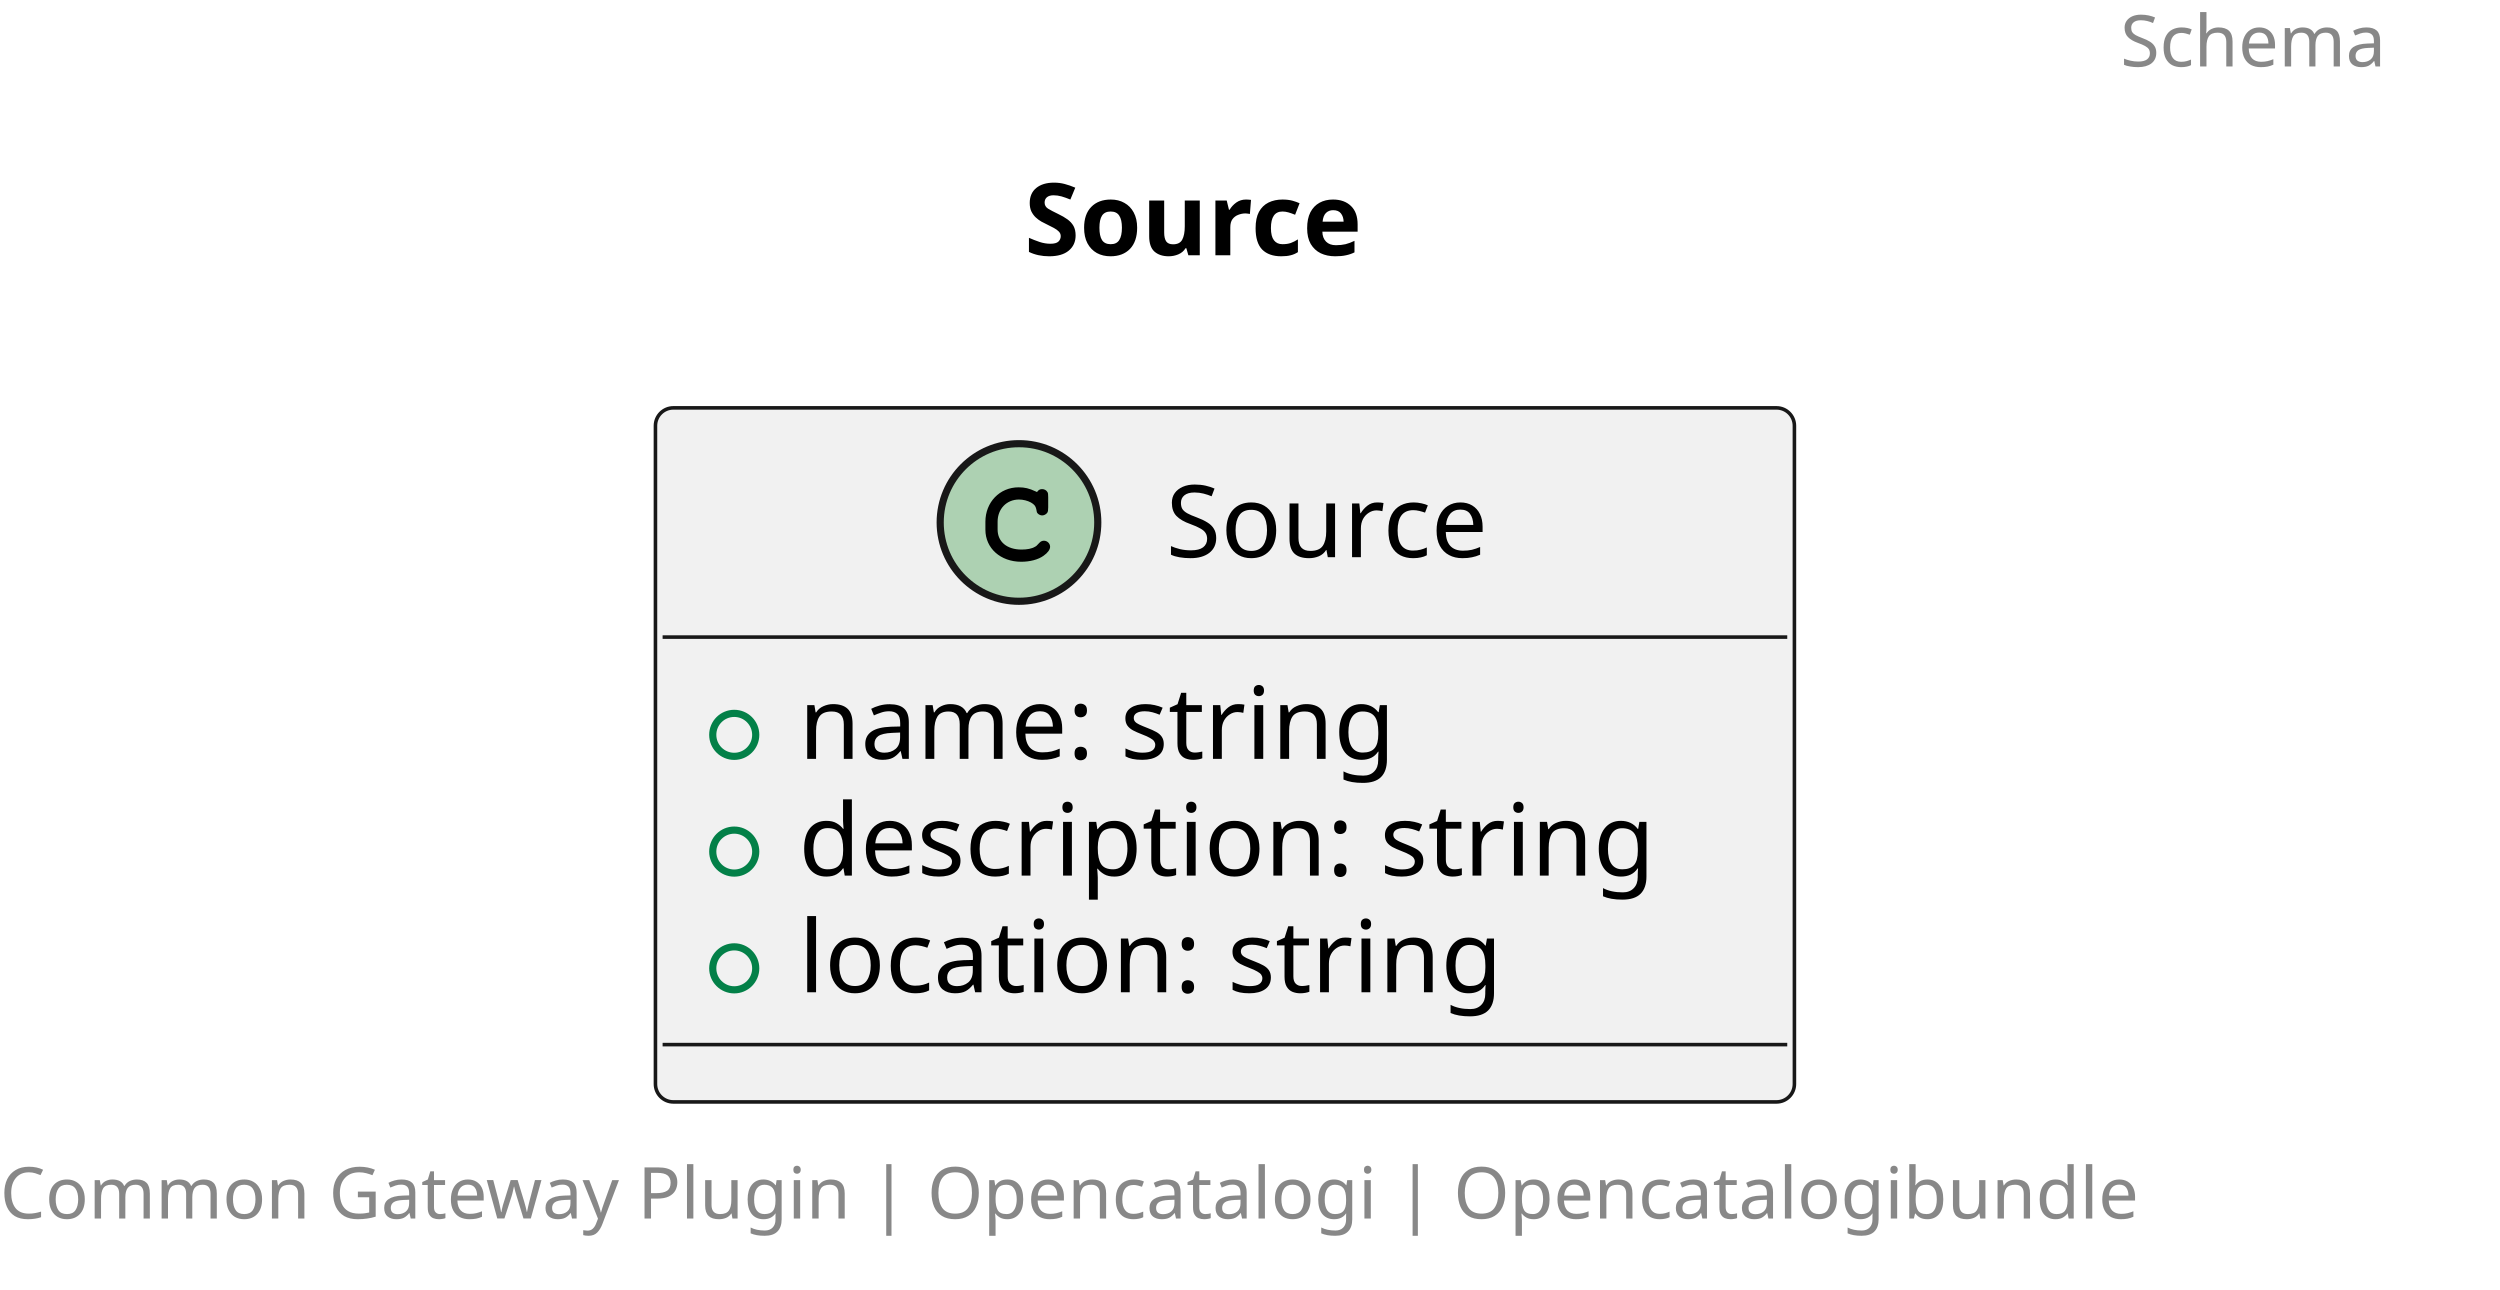
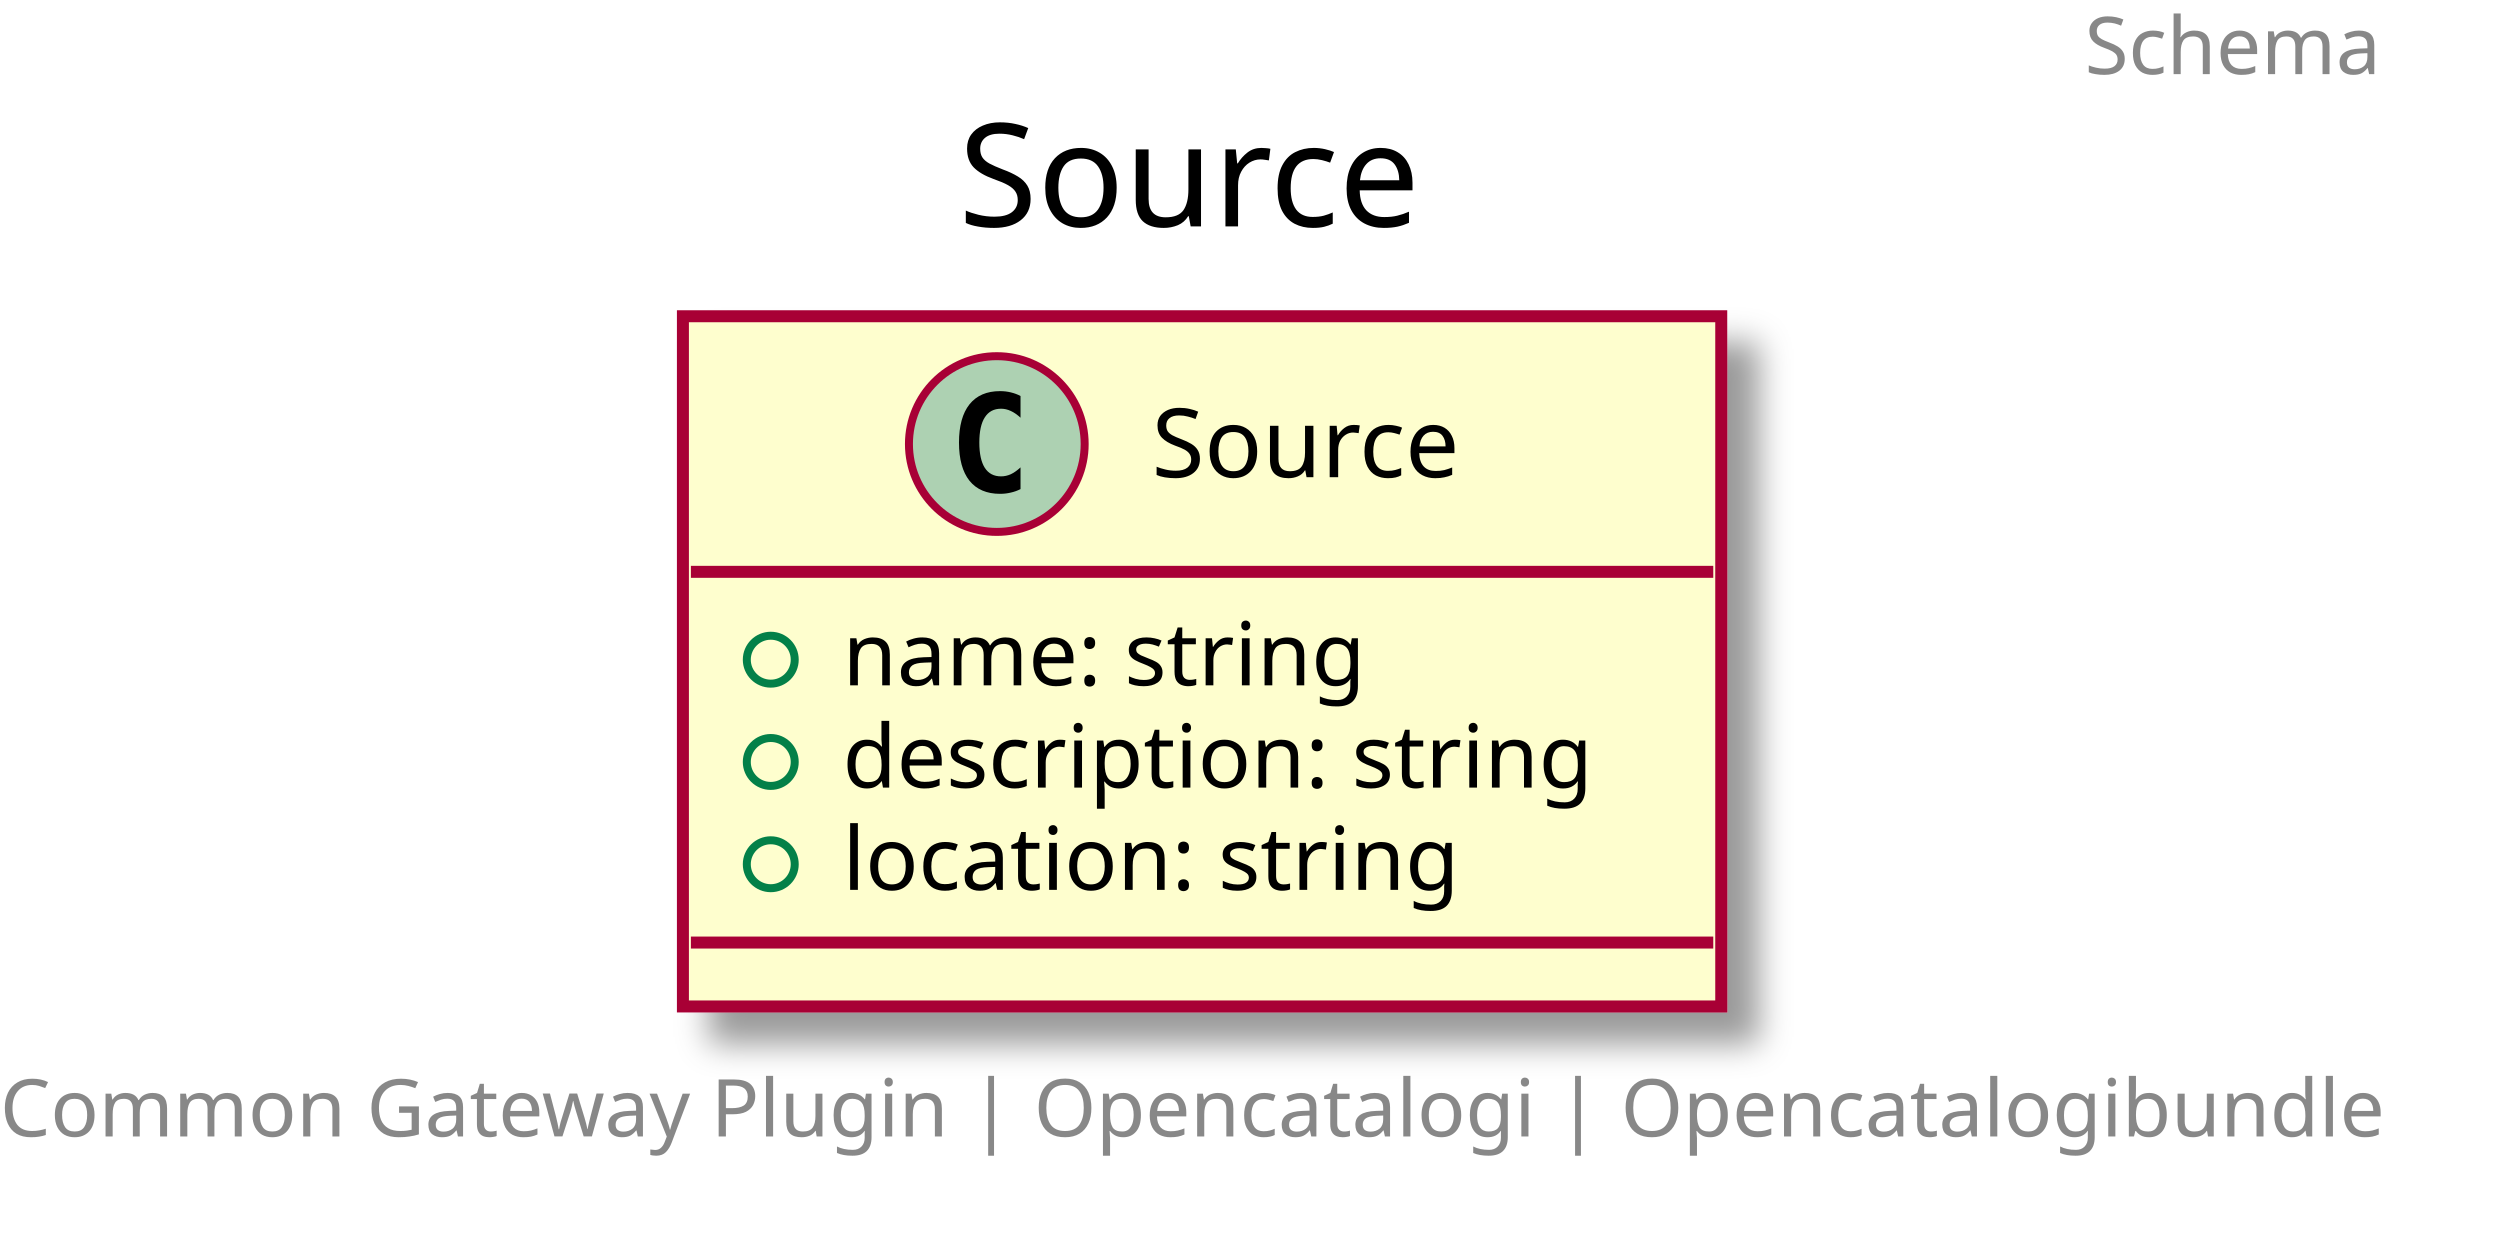
- <svg xmlns="http://www.w3.org/2000/svg" contentStyleType="text/css" height="180px" preserveAspectRatio="none" style="width:349px;height:180px;background:#FFFFFF;" version="1.1" viewBox="0 0 349 180" width="349px" zoomAndPan="magnify">
-   <defs />
+ <svg xmlns="http://www.w3.org/2000/svg" contentScriptType="application/ecmascript" contentStyleType="text/css" height="155px" preserveAspectRatio="none" style="width:313px;height:155px;" version="1.1" viewBox="0 0 313 155" width="313px" zoomAndPan="magnify">
+   <defs>
+     <filter height="300%" id="f1vsfdweir49h0" width="300%" x="-1" y="-1">
+       <feGaussianBlur result="blurOut" stdDeviation="2.0" />
+       <feColorMatrix in="blurOut" result="blurOut2" type="matrix" values="0 0 0 0 0 0 0 0 0 0 0 0 0 0 0 0 0 0 .4 0" />
+       <feOffset dx="4.0" dy="4.0" in="blurOut2" result="blurOut3" />
+       <feBlend in="SourceGraphic" in2="blurOut3" mode="normal" />
+     </filter>
+   </defs>
  <g>
-     <text fill="#888888" font-family="sans-serif" font-size="10" lengthAdjust="spacing" textLength="45" x="296" y="9.282">Schema</text>
-     <text fill="#000000" font-family="sans-serif" font-size="14" font-weight="bold" lengthAdjust="spacing" textLength="55" x="143" y="35.636">Source</text>
-     <g id="elem_Source">
-       <rect codeLine="5" fill="#F1F1F1" height="96.891" id="Source" rx="2.5" ry="2.5" style="stroke:#181818;stroke-width:0.5;" width="159" x="91.5" y="56.938" />
-       <ellipse cx="142.25" cy="72.938" fill="#ADD1B2" rx="11" ry="11" style="stroke:#181818;stroke-width:1.0;" />
-       <path d="M144.594,68.609 C143.656,68.172 143.062,68.031 142.188,68.031 C139.562,68.031 137.562,70.109 137.562,72.828 L137.562,73.953 C137.562,76.531 139.672,78.422 142.562,78.422 C143.781,78.422 144.938,78.125 145.688,77.578 C146.266,77.172 146.594,76.719 146.594,76.328 C146.594,75.875 146.203,75.484 145.734,75.484 C145.516,75.484 145.312,75.562 145.125,75.75 C144.672,76.234 144.672,76.234 144.484,76.328 C144.062,76.594 143.375,76.719 142.609,76.719 C140.562,76.719 139.266,75.625 139.266,73.922 L139.266,72.828 C139.266,71.047 140.516,69.734 142.25,69.734 C142.828,69.734 143.438,69.891 143.906,70.141 C144.391,70.422 144.562,70.641 144.656,71.047 C144.719,71.453 144.75,71.578 144.891,71.703 C145.031,71.844 145.266,71.953 145.484,71.953 C145.75,71.953 146.016,71.812 146.188,71.594 C146.297,71.438 146.328,71.25 146.328,70.828 L146.328,69.406 C146.328,68.969 146.312,68.844 146.219,68.688 C146.062,68.422 145.781,68.281 145.484,68.281 C145.188,68.281 144.984,68.375 144.766,68.688 L144.594,68.609 Z " fill="#000000" />
-       <text fill="#000000" font-family="sans-serif" font-size="14" lengthAdjust="spacing" textLength="49" x="162.75" y="77.784">Source</text>
-       <line style="stroke:#181818;stroke-width:0.5;" x1="92.5" x2="249.5" y1="88.938" y2="88.938" />
-       <ellipse cx="102.5" cy="102.586" fill="none" rx="3" ry="3" style="stroke:#038048;stroke-width:1.0;" />
-       <text fill="#000000" font-family="sans-serif" font-size="14" lengthAdjust="spacing" textLength="91" x="111.5" y="105.933">name: string</text>
-       <ellipse cx="102.5" cy="118.883" fill="none" rx="3" ry="3" style="stroke:#038048;stroke-width:1.0;" />
-       <text fill="#000000" font-family="sans-serif" font-size="14" lengthAdjust="spacing" textLength="133" x="111.5" y="122.23">description: string</text>
-       <ellipse cx="102.5" cy="135.18" fill="none" rx="3" ry="3" style="stroke:#038048;stroke-width:1.0;" />
-       <text fill="#000000" font-family="sans-serif" font-size="14" lengthAdjust="spacing" textLength="109" x="111.5" y="138.526">location: string</text>
-       <line style="stroke:#181818;stroke-width:0.5;" x1="92.5" x2="249.5" y1="145.828" y2="145.828" />
-     </g>
-     <text fill="#888888" font-family="sans-serif" font-size="10" lengthAdjust="spacing" textLength="341" x="0" y="170.11">Common Gateway Plugin | Opencatalogi | Opencatalogibundle</text>
+     <text fill="#888888" font-family="sans-serif" font-size="10" lengthAdjust="spacingAndGlyphs" textLength="40" x="261" y="9.282">Schema</text>
+     <text fill="#000000" font-family="sans-serif" font-size="18" lengthAdjust="spacingAndGlyphs" textLength="61" x="120" y="28.349">Source</text>
+     <rect fill="#FEFECE" filter="url(#f1vsfdweir49h0)" height="86.414" id="Source" style="stroke: #A80036; stroke-width: 1.5;" width="130" x="85.5" y="39.594" />
+     <ellipse cx="124.8" cy="55.594" fill="#ADD1B2" rx="11" ry="11" style="stroke: #A80036; stroke-width: 1.0;" />
+     <path d="M127.769,61.234 Q127.191,61.531 126.55,61.672 Q125.909,61.828 125.206,61.828 Q122.706,61.828 121.378,60.188 Q120.066,58.531 120.066,55.406 Q120.066,52.281 121.378,50.625 Q122.706,48.969 125.206,48.969 Q125.909,48.969 126.55,49.125 Q127.206,49.281 127.769,49.578 L127.769,52.297 Q127.144,51.719 126.55,51.453 Q125.956,51.172 125.331,51.172 Q123.987,51.172 123.3,52.25 Q122.612,53.312 122.612,55.406 Q122.612,57.5 123.3,58.578 Q123.987,59.641 125.331,59.641 Q125.956,59.641 126.55,59.375 Q127.144,59.094 127.769,58.516 L127.769,61.234 Z " />
+     <text fill="#000000" font-family="sans-serif" font-size="12" lengthAdjust="spacingAndGlyphs" textLength="44" x="144.2" y="59.748">Source</text>
+     <line style="stroke: #A80036; stroke-width: 1.5;" x1="86.5" x2="214.5" y1="71.594" y2="71.594" />
+     <ellipse cx="96.5" cy="82.594" fill="none" rx="3" ry="3" style="stroke: #038048; stroke-width: 1.0;" />
+     <text fill="#000000" font-family="sans-serif" font-size="11" lengthAdjust="spacingAndGlyphs" textLength="73" x="105.5" y="85.804">name: string</text>
+     <ellipse cx="96.5" cy="95.398" fill="none" rx="3" ry="3" style="stroke: #038048; stroke-width: 1.0;" />
+     <text fill="#000000" font-family="sans-serif" font-size="11" lengthAdjust="spacingAndGlyphs" textLength="104" x="105.5" y="98.609">description: string</text>
+     <ellipse cx="96.5" cy="108.203" fill="none" rx="3" ry="3" style="stroke: #038048; stroke-width: 1.0;" />
+     <text fill="#000000" font-family="sans-serif" font-size="11" lengthAdjust="spacingAndGlyphs" textLength="85" x="105.5" y="111.414">location: string</text>
+     <line style="stroke: #A80036; stroke-width: 1.5;" x1="86.5" x2="214.5" y1="118.008" y2="118.008" />
+     <text fill="#888888" font-family="sans-serif" font-size="10" lengthAdjust="spacingAndGlyphs" textLength="301" x="0" y="142.29">Common Gateway Plugin | Opencatalogi | Opencatalogibundle</text>
  </g>
</svg>
